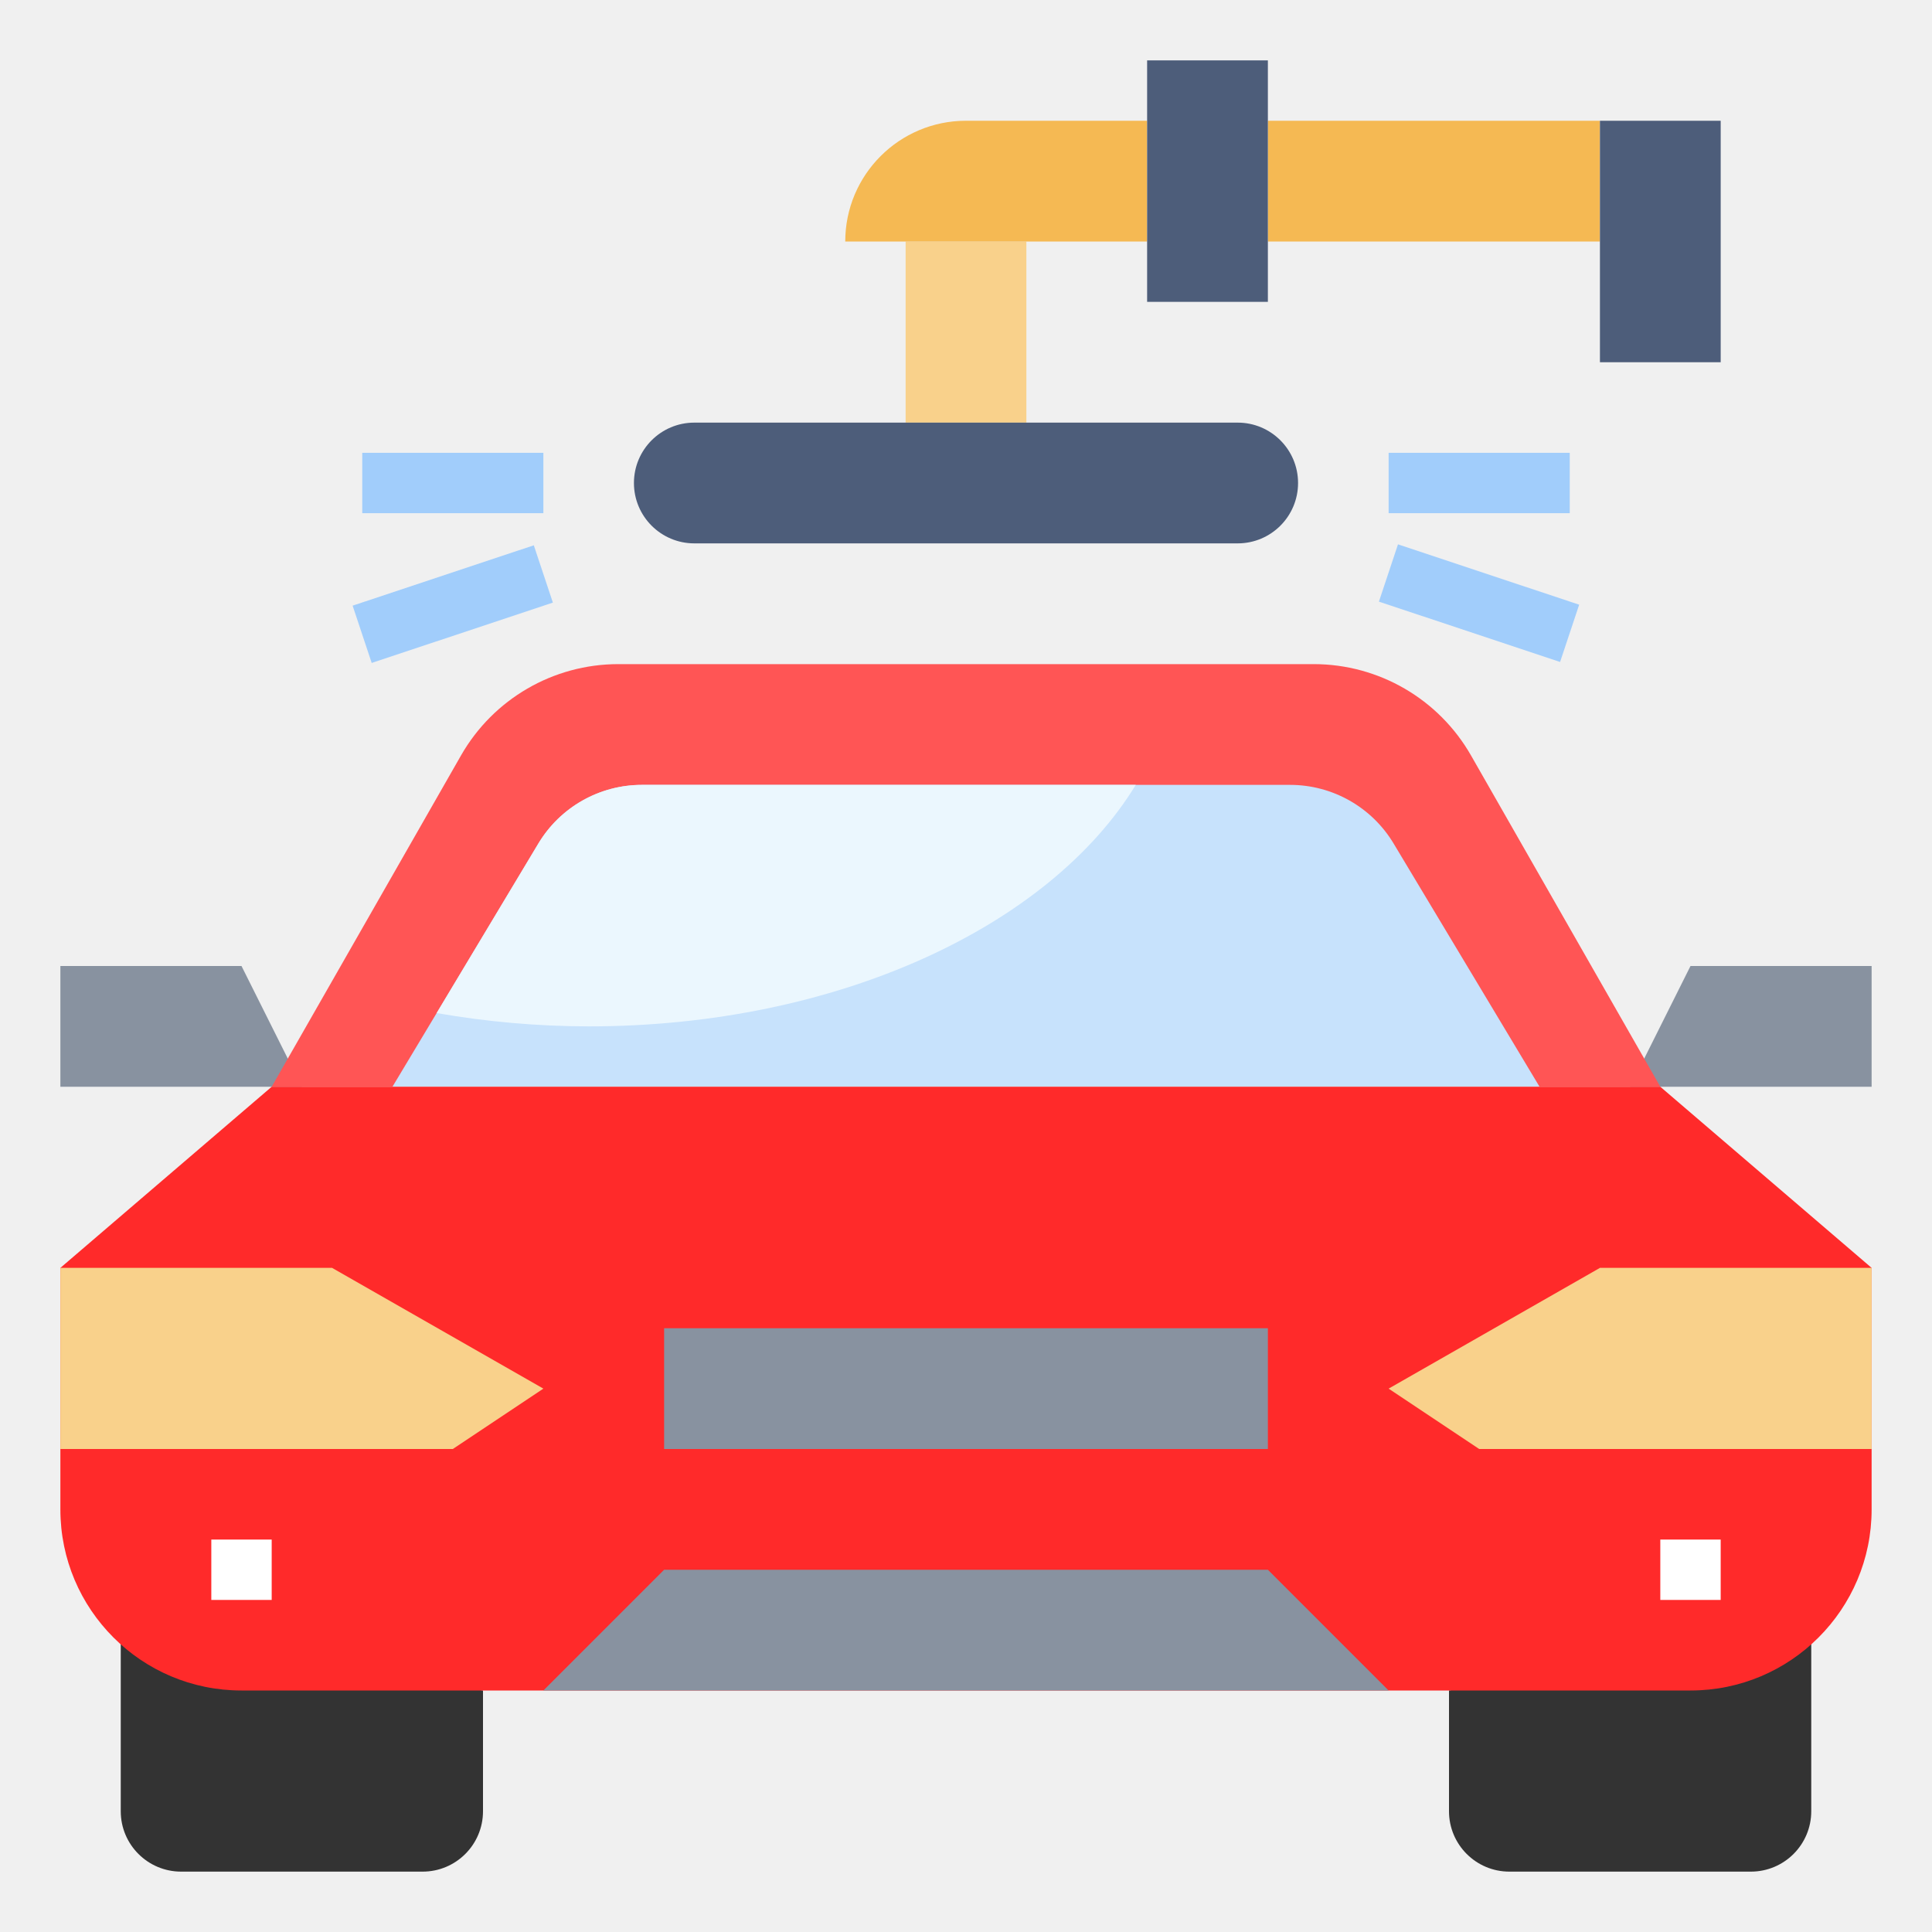
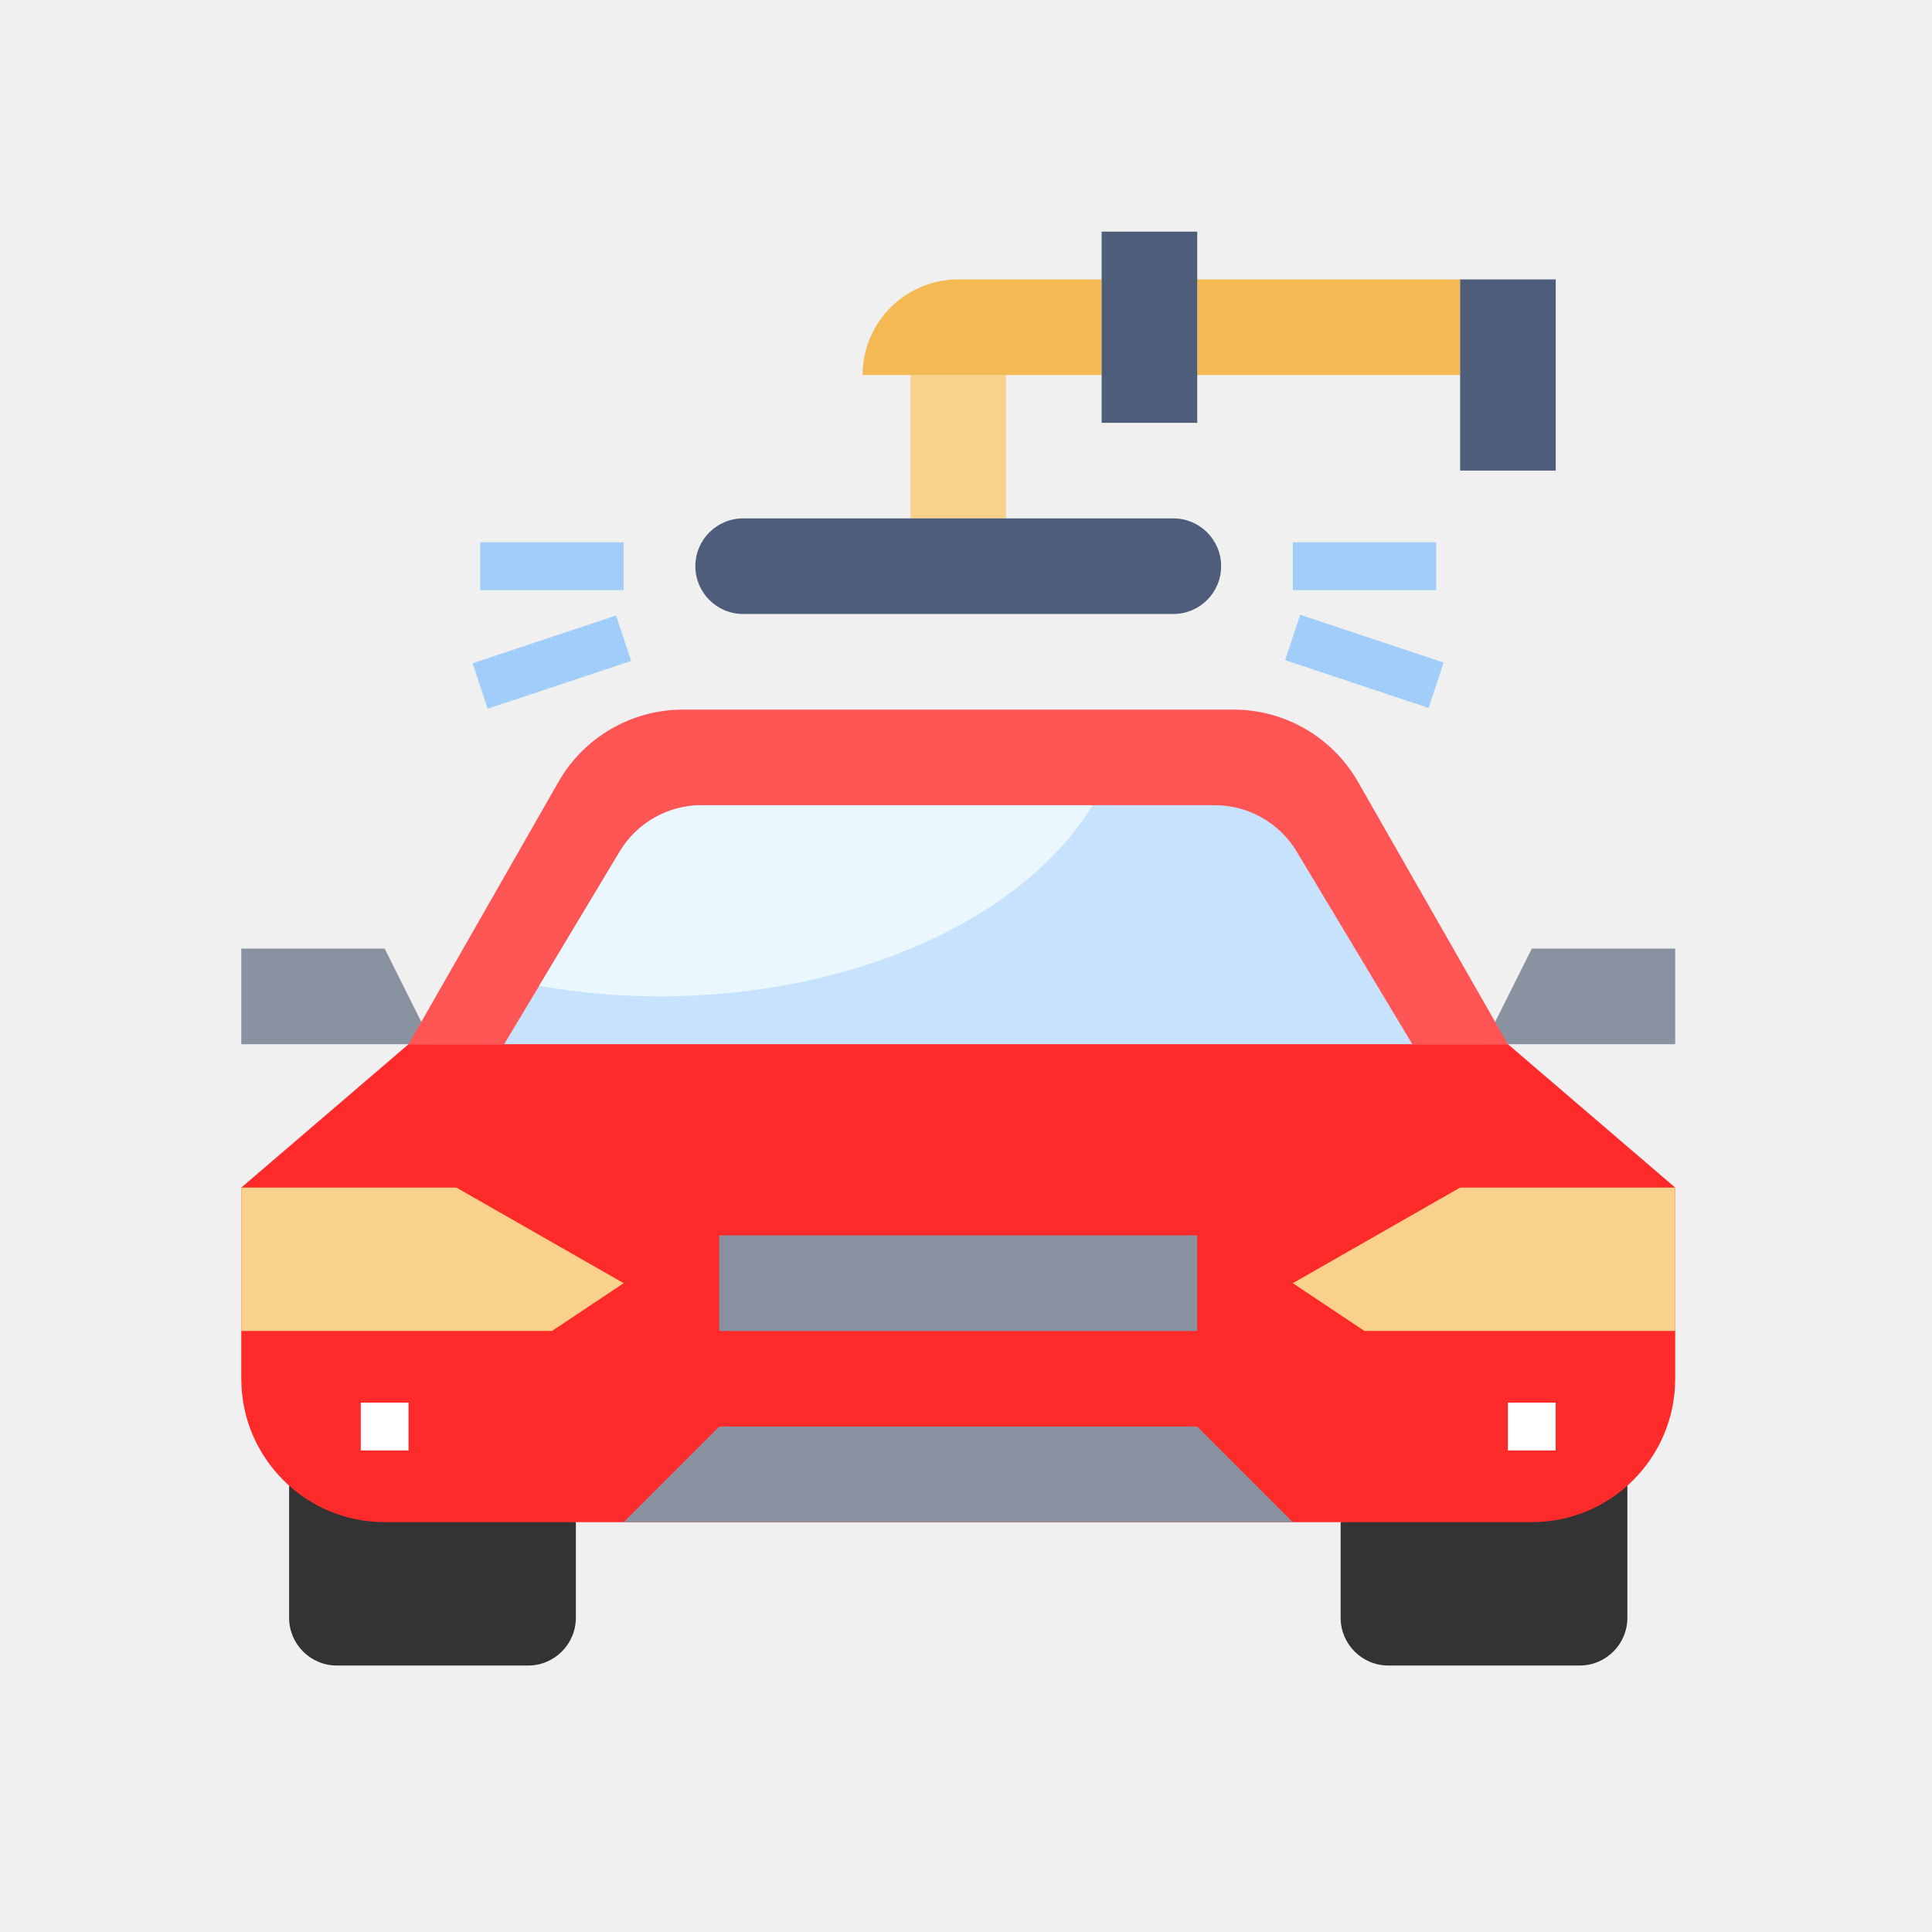
<svg xmlns="http://www.w3.org/2000/svg" height="512" viewBox="0 0 64 64" width="512">
-   <path d="M34 8v6h-4V8" fill="#f9d18b" />
-   <path d="M38 4h-6a4 4 0 0 0-4 4h10zm4 0h11v4H42" fill="#f5b953" />
-   <path d="M38 2h4v8h-4zm15 2h4v8h-4V8M41 18H23a2 2 0 1 1 0-4h18a2 2 0 1 1 0 4z" fill="#4d5d7a" />
-   <path d="M46 15h6v2h-6zm-.322 4.93l.632-1.898 6.002 1.999-.632 1.898zM12 15h6v2h-6zm-.319 5.063l6.002-1.999.632 1.898-6.002 1.999z" fill="#a1cdfb" />
-   <path d="M62 32h-6l-2 4h8zM2 32h6l2 4H2z" fill="#8892a0" />
-   <path d="M55 36l-6.272-10.977C47.659 23.154 45.671 22 43.518 22H20.482a6 6 0 0 0-5.209 3.023L9 36" fill="#f55" />
-   <path d="M51 36l-4.835-8.058A4 4 0 0 0 42.735 26h-21.47a4 4 0 0 0-3.43 1.942L13 36" fill="#c7e2fc" />
-   <path d="M19.5 34c8.238 0 15.268-3.317 18.124-8h-16.36a4 4 0 0 0-3.43 1.942l-3.37 5.617A29.56 29.56 0 0 0 19.5 34z" fill="#ebf7fe" />
-   <path d="M16 56v4a2 2 0 0 1-2 2H6a2 2 0 0 1-2-2v-6m44 2v4a2 2 0 0 0 2 2h8a2 2 0 0 0 2-2v-6" fill="#333" />
-   <path d="M55 36l7 6v8a6 6 0 0 1-6 6H8a6 6 0 0 1-6-6v-8l7-6z" fill="#ff2a2a" />
-   <path d="M2 42h9l7 4-3 2H2m60-6h-9l-7 4 3 2h13" fill="#f9d18b" />
-   <path d="M22 44h20v4H22zm24 12l-4-4H22l-4 4" fill="#8892a0" />
-   <path d="M7 51h2v2H7zm48 0h2v2h-2z" fill="#fff" />
+   <path d="M33.326 12.423v4.75h-3.167v-4.75" fill="#f9d18b" />
+   <path d="M36.493 9.256h-4.75a3.167 3.167 0 0 0-3.167 3.167h7.917zm3.167 0h8.708v3.167h-8.708" fill="#f5b953" />
+   <path d="M36.493 7.673h3.167v6.333h-3.167zm11.875 1.583h3.167v6.333h-3.167v-3.167m-9.5 7.917h-14.25a1.583 1.583 0 1 1 0-3.167h14.25a1.583 1.583 0 1 1 0 3.167z" fill="#4d5d7a" />
+   <path d="M42.826 17.965h4.75v1.583h-4.75zm-.255 3.903l.5-1.503 4.752 1.583-.5 1.503zm-26.662-3.903h4.75v1.583h-4.75zm-.253 4.008l4.752-1.583.5 1.503-4.752 1.583z" fill="#a1cdfb" />
+   <path d="M55.493 31.423h-4.75l-1.583 3.167h6.333zm-47.5 0h4.75l1.583 3.167H7.993z" fill="#8892a0" />
+   <path d="M49.951 34.59l-4.965-8.69a4.75 4.75 0 0 0-4.125-2.393H22.624a4.75 4.75 0 0 0-4.124 2.393l-4.966 8.69" fill="#f55" />
+   <path d="M46.784 34.59l-3.828-6.379a3.167 3.167 0 0 0-2.715-1.537H23.244a3.167 3.167 0 0 0-2.715 1.537l-3.828 6.379" fill="#c7e2fc" />
+   <path d="M21.847 33.006c6.522 0 12.087-2.626 14.348-6.333H23.243a3.167 3.167 0 0 0-2.715 1.537l-2.668 4.447a23.402 23.402 0 0 0 3.987.349z" fill="#ebf7fe" />
+   <path d="M19.076 50.423v3.167a1.583 1.583 0 0 1-1.583 1.583h-6.333a1.583 1.583 0 0 1-1.583-1.583v-4.75m34.833 1.583v3.167a1.583 1.583 0 0 0 1.583 1.583h6.333a1.583 1.583 0 0 0 1.583-1.583v-4.75" fill="#333" />
+   <path d="M49.951 34.59l5.542 4.75v6.333a4.75 4.75 0 0 1-4.75 4.75h-38a4.75 4.75 0 0 1-4.75-4.75V39.34l5.542-4.75z" fill="#ff2a2a" />
+   <path d="M7.993 39.34h7.125l5.542 3.167-2.375 1.583H7.993m47.5-4.75h-7.125l-5.542 3.167 2.375 1.583h10.292" fill="#f9d18b" />
+   <path d="M23.826 40.923h15.833v3.167H23.826zm19 9.5l-3.167-3.167H23.826l-3.167 3.167" fill="#8892a0" />
+   <path d="M11.951 46.465h1.583v1.583h-1.583zm38 0h1.583v1.583h-1.583z" fill="#fff" />
</svg>
